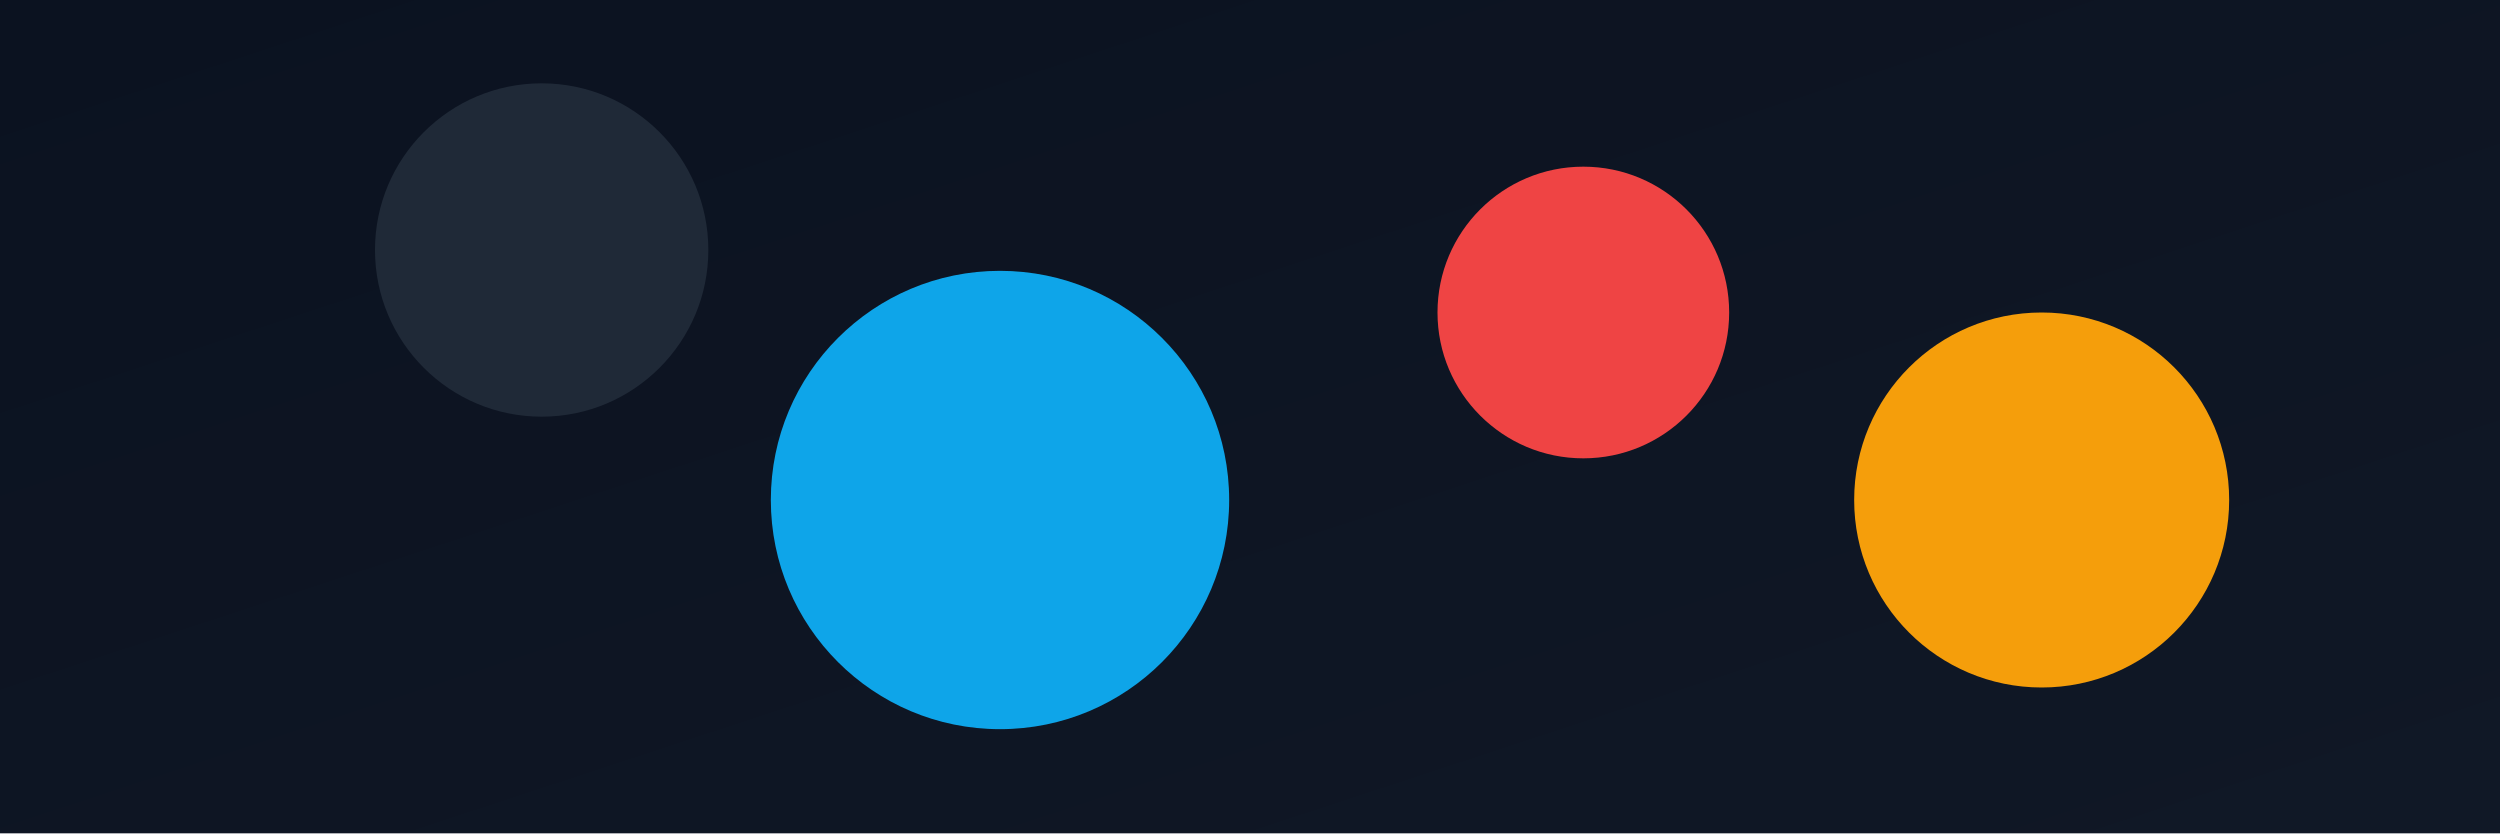
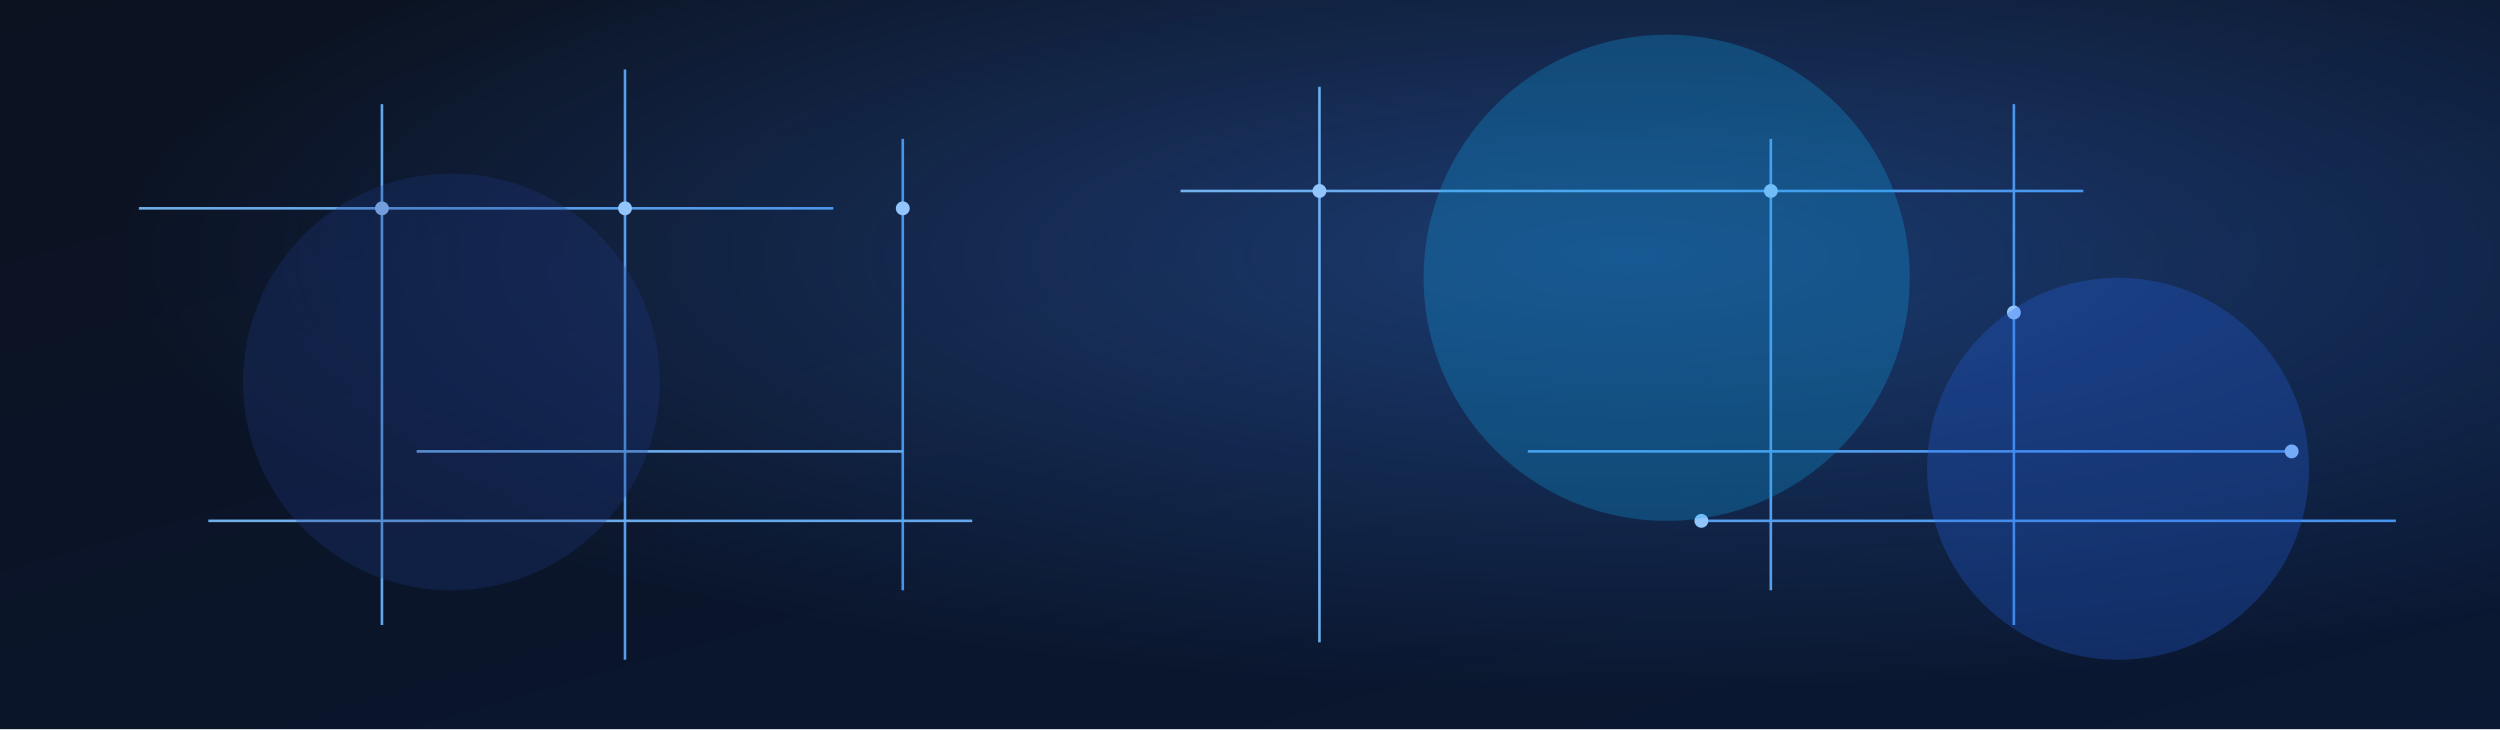
- <svg xmlns="http://www.w3.org/2000/svg" viewBox="0 0 1200 400">
+ <svg xmlns="http://www.w3.org/2000/svg" viewBox="0 0 1440 420">
  <defs>
-     <linearGradient id="g2" x1="0" y1="0" x2="1" y2="1">
-       <stop stop-color="#0b1220" />
-       <stop offset="1" stop-color="#101826" />
+     <linearGradient id="dbg" x1="0" y1="0" x2="1" y2="1">
+       <stop offset="0" stop-color="#0b1220" />
+       <stop offset="1" stop-color="#0a1833" />
    </linearGradient>
+     <linearGradient id="dline" x1="0" y1="0" x2="1" y2="0">
+       <stop offset="0" stop-color="#7cc0ff" />
+       <stop offset="1" stop-color="#4ea1ff" />
+     </linearGradient>
+     <radialGradient id="dglow" cx="65%" cy="35%" r="60%">
+       <stop offset="0" stop-color="#3b82f6" stop-opacity=".35" />
+       <stop offset="1" stop-color="#3b82f6" stop-opacity="0" />
+     </radialGradient>
  </defs>
-   <rect width="1200" height="400" fill="url(#g2)" />
-   <circle cx="260" cy="120" r="80" fill="#1f2937" />
-   <circle cx="480" cy="240" r="110" fill="#0ea5e9" />
-   <circle cx="760" cy="150" r="70" fill="#ef4444" />
-   <circle cx="980" cy="240" r="90" fill="#f59e0b" />
+   <rect width="1440" height="420" fill="url(#dbg)" />
+   <rect width="1440" height="420" fill="url(#dglow)" />
+   <g opacity=".9" stroke="url(#dline)" stroke-width="1.5" fill="none">
+     <path d="M80,120 H480 M220,60 V360 M360,40 V380 M520,80 V340" />
+     <path d="M680,110 H1200 M760,50 V370 M1020,80 V340 M1160,60 V360" />
+     <path d="M120,300 H560 M240,260 H520 M880,260 H1320 M980,300 H1380" />
+     <path d="M760,180 H1320" />
+   </g>
+   <g fill="#93c5fd">
+     <circle cx="220" cy="120" r="4" />
+     <circle cx="360" cy="120" r="4" />
+     <circle cx="520" cy="120" r="4" />
+     <circle cx="760" cy="110" r="4" />
+     <circle cx="1020" cy="110" r="4" />
+     <circle cx="1160" cy="180" r="4" />
+     <circle cx="980" cy="300" r="4" />
+     <circle cx="1320" cy="260" r="4" />
+   </g>
+   <g opacity=".28">
+     <circle cx="260" cy="220" r="120" fill="#1e3a8a" />
+     <circle cx="960" cy="160" r="140" fill="#0ea5e9" />
+     <circle cx="1220" cy="270" r="110" fill="#2563eb" />
+   </g>
</svg>
